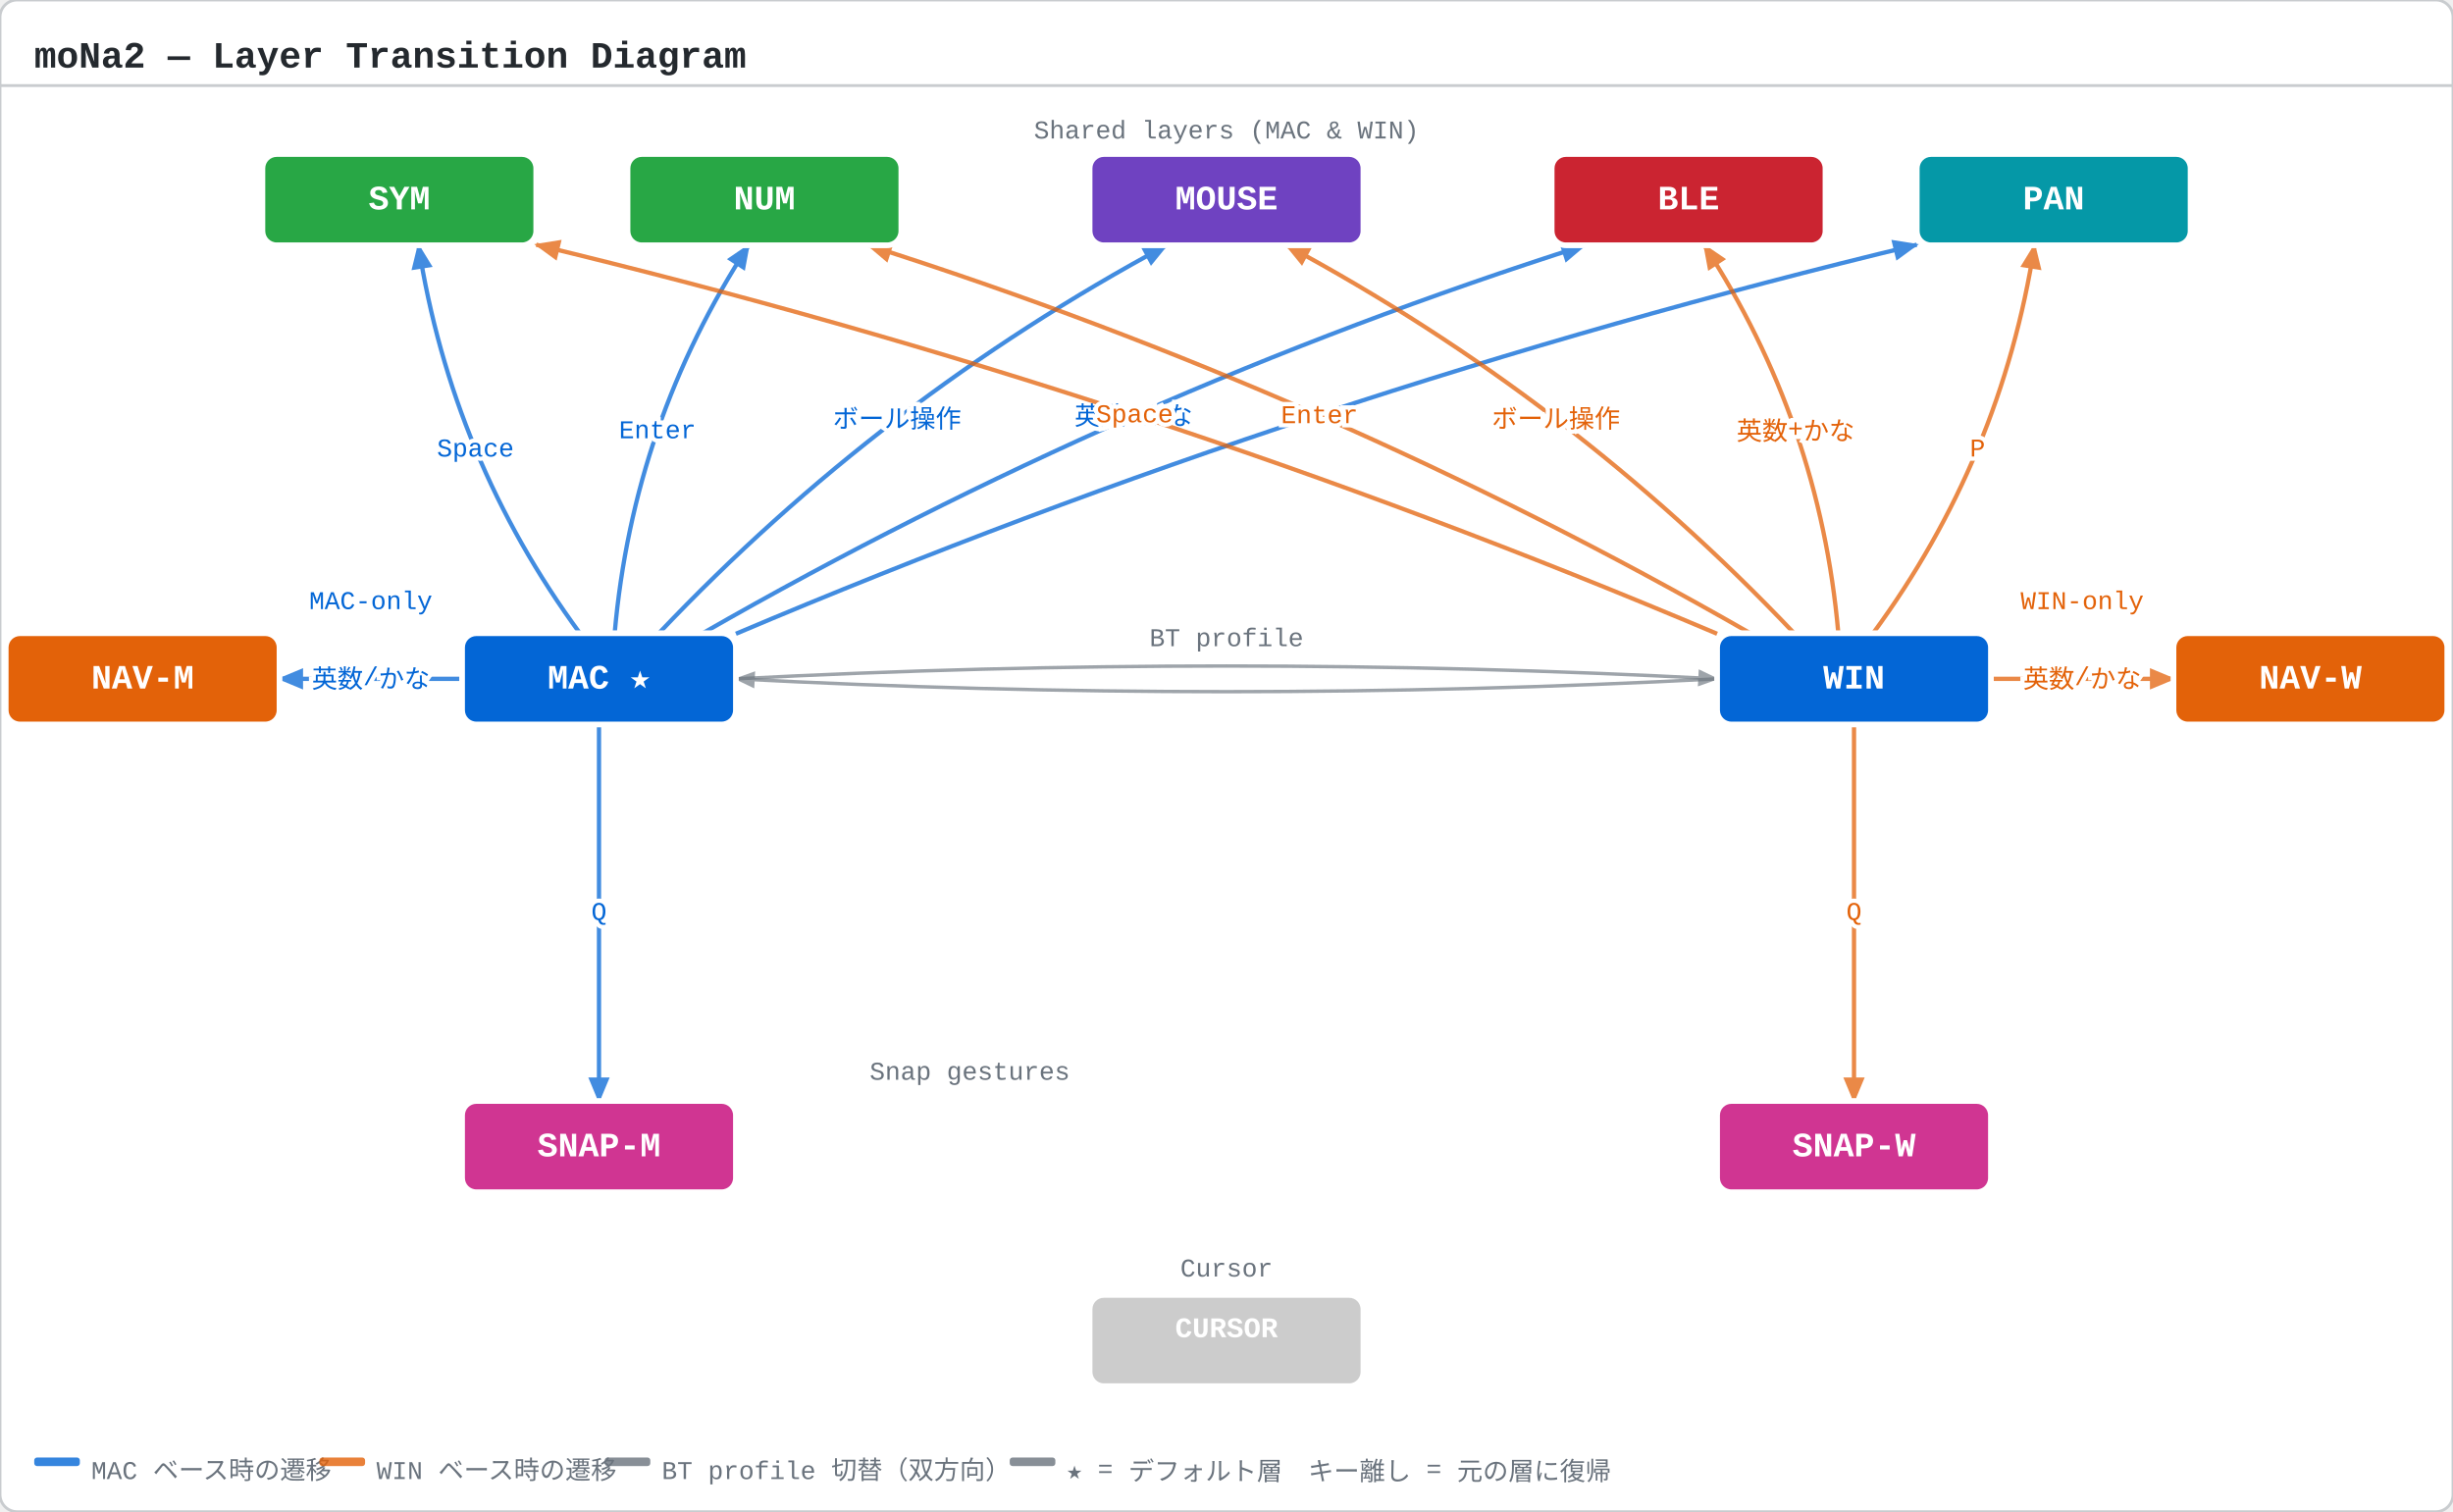
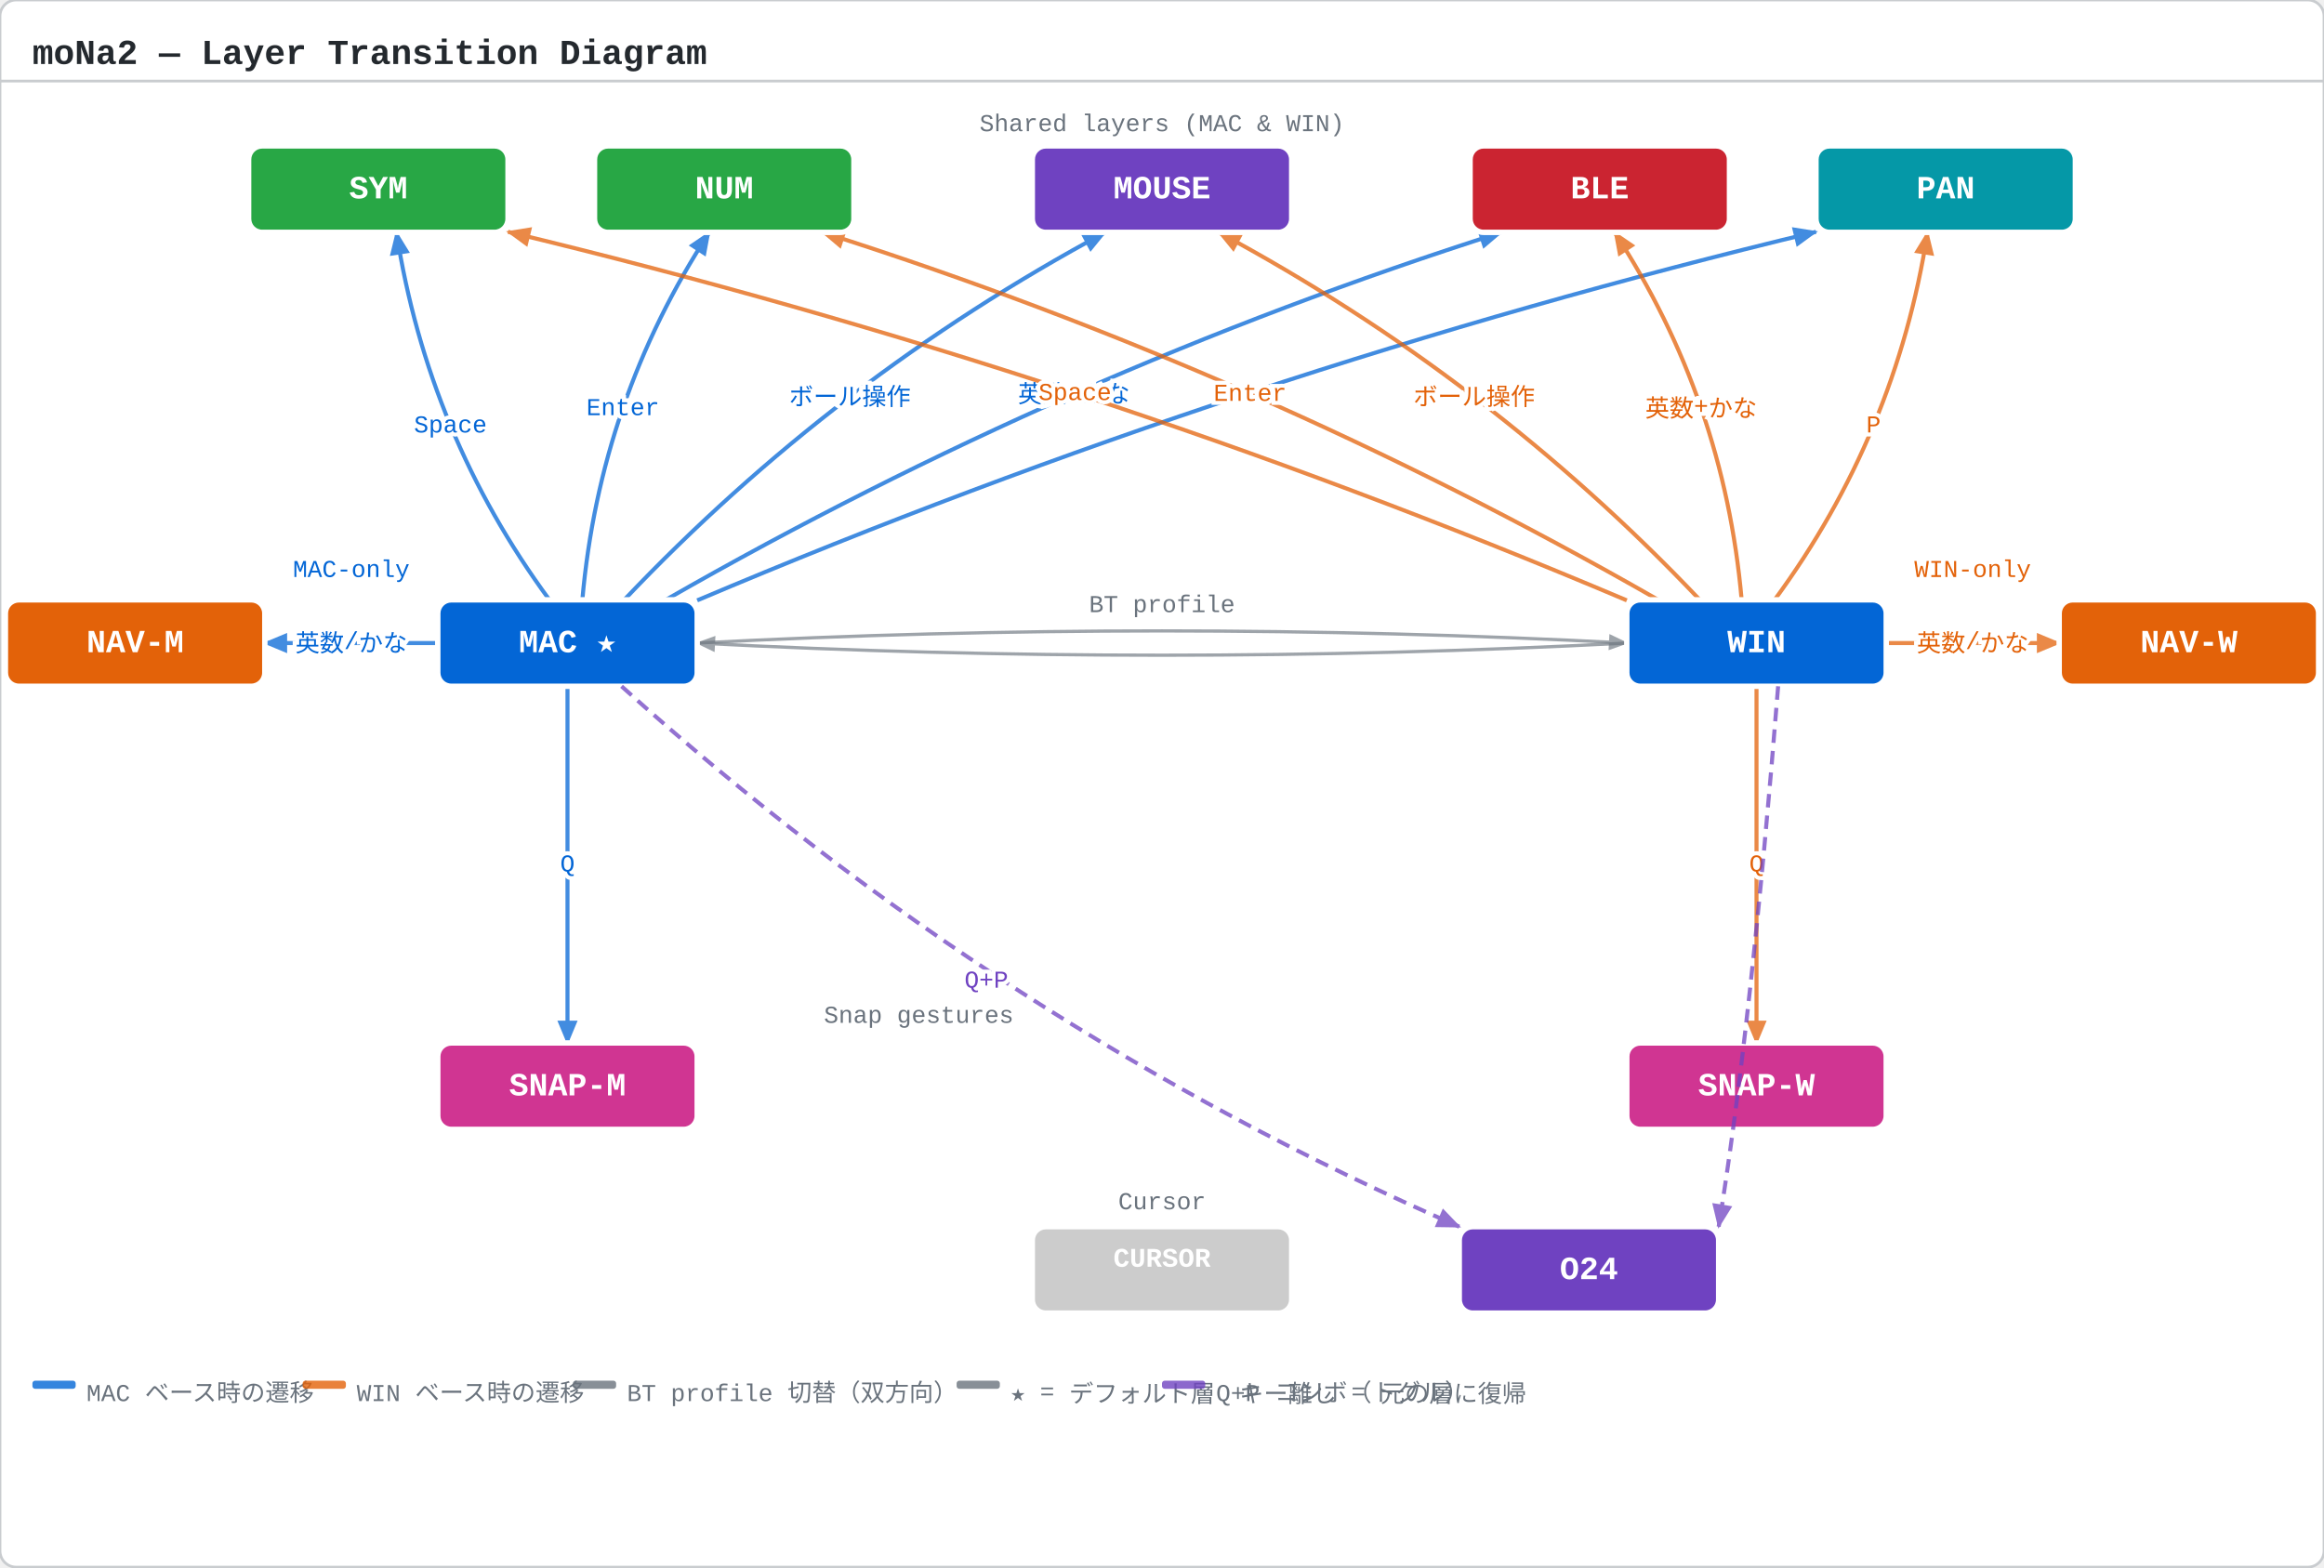
- <svg xmlns="http://www.w3.org/2000/svg" width="860" height="530" viewBox="0 0 860 530">
+ <svg xmlns="http://www.w3.org/2000/svg" width="860" height="580" viewBox="0 0 860 580">
  <defs>
    <marker id="ah-mac" markerWidth="6" markerHeight="5" refX="5.5" refY="2.5" orient="auto" markerUnits="strokeWidth">
      <path d="M0,0 L6,2.5 L0,5 Z" fill="#0366d6" />
    </marker>
    <marker id="ah-win" markerWidth="6" markerHeight="5" refX="5.5" refY="2.5" orient="auto" markerUnits="strokeWidth">
      <path d="M0,0 L6,2.5 L0,5 Z" fill="#e36209" />
    </marker>
+     <marker id="ah-o24" markerWidth="6" markerHeight="5" refX="5.5" refY="2.5" orient="auto" markerUnits="strokeWidth">
+       <path d="M0,0 L6,2.5 L0,5 Z" fill="#6f42c1" />
+     </marker>
    <marker id="ah-bt" markerWidth="6" markerHeight="5" refX="5.5" refY="2.5" orient="auto" markerUnits="strokeWidth">
      <path d="M0,0 L6,2.5 L0,5 Z" fill="#6a737d" />
    </marker>
  </defs>
-   <rect width="860" height="530" fill="#ffffff" rx="6" />
+   <rect width="860" height="580" fill="#ffffff" rx="6" />
  <text x="12.0" y="20.0" text-anchor="start" dominant-baseline="middle" font-family="SFMono-Regular,Consolas,Liberation Mono,Menlo,monospace" font-size="13" font-weight="bold" fill="#24292e">moNa2 — Layer Transition Diagram</text>
  <line x1="0" y1="30" x2="860" y2="30" stroke="#c9cccf" stroke-width="1" />
  <text x="430.0" y="46.0" text-anchor="middle" dominant-baseline="middle" font-family="SFMono-Regular,Consolas,Liberation Mono,Menlo,monospace" font-size="9" font-weight="normal" fill="#6a737d">Shared layers (MAC &amp; WIN)</text>
  <text x="130.0" y="211.0" text-anchor="middle" dominant-baseline="middle" font-family="SFMono-Regular,Consolas,Liberation Mono,Menlo,monospace" font-size="9" font-weight="normal" fill="#0366d6">MAC-only</text>
  <text x="730.0" y="211.0" text-anchor="middle" dominant-baseline="middle" font-family="SFMono-Regular,Consolas,Liberation Mono,Menlo,monospace" font-size="9" font-weight="normal" fill="#e36209">WIN-only</text>
  <text x="340.0" y="376.0" text-anchor="middle" dominant-baseline="middle" font-family="SFMono-Regular,Consolas,Liberation Mono,Menlo,monospace" font-size="9" font-weight="normal" fill="#6a737d">Snap gestures</text>
  <text x="430.0" y="445.0" text-anchor="middle" dominant-baseline="middle" font-family="SFMono-Regular,Consolas,Liberation Mono,Menlo,monospace" font-size="9" font-weight="normal" fill="#6a737d">Cursor</text>
  <path d="M 258.0,238.0 Q 430.0,229.0 602.0,238.0" fill="none" stroke="#6a737d" stroke-width="1.2" opacity="0.65" marker-end="url(#ah-bt)" />
  <path d="M 602.0,238.0 Q 430.0,247.0 258.0,238.0" fill="none" stroke="#6a737d" stroke-width="1.2" opacity="0.65" marker-end="url(#ah-bt)" />
  <text x="430.0" y="224.0" text-anchor="middle" dominant-baseline="middle" font-family="SFMono-Regular,Consolas,Liberation Mono,Menlo,monospace" font-size="9" font-weight="normal" fill="#6a737d" stroke="white" stroke-width="3" paint-order="stroke">BT profile</text>
  <path d="M 162.0,238.0 Q 130.0,238.0 98.0,238.0" fill="none" stroke="#0366d6" stroke-width="1.5" opacity="0.75" marker-end="url(#ah-mac)" />
  <text x="130.0" y="238.0" text-anchor="middle" dominant-baseline="middle" font-family="SFMono-Regular,Consolas,Liberation Mono,Menlo,monospace" font-size="9" font-weight="normal" fill="#0366d6" stroke="white" stroke-width="3" paint-order="stroke">英数/かな</text>
  <path d="M 210.0,254.0 Q 210.0,320.0 210.0,386.0" fill="none" stroke="#0366d6" stroke-width="1.5" opacity="0.75" marker-end="url(#ah-mac)" />
  <text x="210.0" y="320.0" text-anchor="middle" dominant-baseline="middle" font-family="SFMono-Regular,Consolas,Liberation Mono,Menlo,monospace" font-size="9" font-weight="normal" fill="#0366d6" stroke="white" stroke-width="3" paint-order="stroke">Q</text>
  <path d="M 203.3,222.0 Q 158.4,160.9 146.7,86.0" fill="none" stroke="#0366d6" stroke-width="1.5" opacity="0.75" marker-end="url(#ah-mac)" />
  <text x="166.7" y="157.5" text-anchor="middle" dominant-baseline="middle" font-family="SFMono-Regular,Consolas,Liberation Mono,Menlo,monospace" font-size="9" font-weight="normal" fill="#0366d6" stroke="white" stroke-width="3" paint-order="stroke">Space</text>
  <path d="M 215.5,222.0 Q 222.0,148.1 262.5,86.0" fill="none" stroke="#0366d6" stroke-width="1.5" opacity="0.75" marker-end="url(#ah-mac)" />
  <text x="230.5" y="151.1" text-anchor="middle" dominant-baseline="middle" font-family="SFMono-Regular,Consolas,Liberation Mono,Menlo,monospace" font-size="9" font-weight="normal" fill="#0366d6" stroke="white" stroke-width="3" paint-order="stroke">Enter</text>
  <path d="M 231.0,222.0 Q 309.1,139.7 409.0,86.0" fill="none" stroke="#0366d6" stroke-width="1.5" opacity="0.75" marker-end="url(#ah-mac)" />
  <text x="314.5" y="146.8" text-anchor="middle" dominant-baseline="middle" font-family="SFMono-Regular,Consolas,Liberation Mono,Menlo,monospace" font-size="9" font-weight="normal" fill="#0366d6" stroke="white" stroke-width="3" paint-order="stroke">ボール操作</text>
  <path d="M 246.4,222.0 Q 393.8,137.5 555.6,86.0" fill="none" stroke="#0366d6" stroke-width="1.5" opacity="0.75" marker-end="url(#ah-mac)" />
  <text x="397.4" y="145.8" text-anchor="middle" dominant-baseline="middle" font-family="SFMono-Regular,Consolas,Liberation Mono,Menlo,monospace" font-size="9" font-weight="normal" fill="#0366d6" stroke="white" stroke-width="3" paint-order="stroke">英数+かな</text>
  <path d="M 258.0,222.2 Q 459.4,136.9 672.0,85.8" fill="none" stroke="#0366d6" stroke-width="1.5" opacity="0.75" marker-end="url(#ah-mac)" />
  <text x="462.2" y="145.5" text-anchor="middle" dominant-baseline="middle" font-family="SFMono-Regular,Consolas,Liberation Mono,Menlo,monospace" font-size="9" font-weight="normal" fill="#0366d6" stroke="white" stroke-width="3" paint-order="stroke">P</text>
  <path d="M 225.2,254.0 Q 330.2,344.4 414.8,454.0" fill="none" stroke="#0366d6" stroke-width="1.5" opacity="0" marker-end="url(#ah-mac)" />
  <text x="325.1" y="349.2" text-anchor="middle" dominant-baseline="middle" font-family="SFMono-Regular,Consolas,Liberation Mono,Menlo,monospace" font-size="9" font-weight="normal" fill="#0366d6" stroke="white" stroke-width="3" paint-order="stroke" opacity="0">Q</text>
  <path d="M 698.0,238.0 Q 730.0,238.0 762.0,238.0" fill="none" stroke="#e36209" stroke-width="1.5" opacity="0.75" marker-end="url(#ah-win)" />
  <text x="730.0" y="238.0" text-anchor="middle" dominant-baseline="middle" font-family="SFMono-Regular,Consolas,Liberation Mono,Menlo,monospace" font-size="9" font-weight="normal" fill="#e36209" stroke="white" stroke-width="3" paint-order="stroke">英数/かな</text>
  <path d="M 650.0,254.0 Q 650.0,320.0 650.0,386.0" fill="none" stroke="#e36209" stroke-width="1.5" opacity="0.75" marker-end="url(#ah-win)" />
  <text x="650.0" y="320.0" text-anchor="middle" dominant-baseline="middle" font-family="SFMono-Regular,Consolas,Liberation Mono,Menlo,monospace" font-size="9" font-weight="normal" fill="#e36209" stroke="white" stroke-width="3" paint-order="stroke">Q</text>
  <path d="M 602.0,222.2 Q 400.6,136.9 188.0,85.8" fill="none" stroke="#e36209" stroke-width="1.5" opacity="0.75" marker-end="url(#ah-win)" />
  <text x="397.8" y="145.5" text-anchor="middle" dominant-baseline="middle" font-family="SFMono-Regular,Consolas,Liberation Mono,Menlo,monospace" font-size="9" font-weight="normal" fill="#e36209" stroke="white" stroke-width="3" paint-order="stroke">Space</text>
  <path d="M 613.6,222.0 Q 466.2,137.5 304.4,86.0" fill="none" stroke="#e36209" stroke-width="1.5" opacity="0.75" marker-end="url(#ah-win)" />
  <text x="462.6" y="145.8" text-anchor="middle" dominant-baseline="middle" font-family="SFMono-Regular,Consolas,Liberation Mono,Menlo,monospace" font-size="9" font-weight="normal" fill="#e36209" stroke="white" stroke-width="3" paint-order="stroke">Enter</text>
  <path d="M 629.0,222.0 Q 550.9,139.7 451.0,86.0" fill="none" stroke="#e36209" stroke-width="1.5" opacity="0.75" marker-end="url(#ah-win)" />
  <text x="545.5" y="146.8" text-anchor="middle" dominant-baseline="middle" font-family="SFMono-Regular,Consolas,Liberation Mono,Menlo,monospace" font-size="9" font-weight="normal" fill="#e36209" stroke="white" stroke-width="3" paint-order="stroke">ボール操作</text>
  <path d="M 644.5,222.0 Q 638.0,148.1 597.5,86.0" fill="none" stroke="#e36209" stroke-width="1.5" opacity="0.75" marker-end="url(#ah-win)" />
  <text x="629.5" y="151.1" text-anchor="middle" dominant-baseline="middle" font-family="SFMono-Regular,Consolas,Liberation Mono,Menlo,monospace" font-size="9" font-weight="normal" fill="#e36209" stroke="white" stroke-width="3" paint-order="stroke">英数+かな</text>
  <path d="M 656.7,222.0 Q 701.6,160.9 713.3,86.0" fill="none" stroke="#e36209" stroke-width="1.5" opacity="0.75" marker-end="url(#ah-win)" />
  <text x="693.3" y="157.5" text-anchor="middle" dominant-baseline="middle" font-family="SFMono-Regular,Consolas,Liberation Mono,Menlo,monospace" font-size="9" font-weight="normal" fill="#e36209" stroke="white" stroke-width="3" paint-order="stroke">P</text>
  <path d="M 634.8,254.0 Q 529.8,344.4 445.2,454.0" fill="none" stroke="#e36209" stroke-width="1.5" opacity="0" marker-end="url(#ah-win)" />
  <text x="534.9" y="349.2" text-anchor="middle" dominant-baseline="middle" font-family="SFMono-Regular,Consolas,Liberation Mono,Menlo,monospace" font-size="9" font-weight="normal" fill="#e36209" stroke="white" stroke-width="3" paint-order="stroke" opacity="0">Q</text>
  <rect x="92" y="54" width="96" height="32" rx="5" fill="#28a745" stroke="white" stroke-width="2" />
  <text x="140.0" y="70.0" text-anchor="middle" dominant-baseline="middle" font-family="SFMono-Regular,Consolas,Liberation Mono,Menlo,monospace" font-size="12" font-weight="bold" fill="white">SYM</text>
  <rect x="220" y="54" width="96" height="32" rx="5" fill="#28a745" stroke="white" stroke-width="2" />
  <text x="268.0" y="70.0" text-anchor="middle" dominant-baseline="middle" font-family="SFMono-Regular,Consolas,Liberation Mono,Menlo,monospace" font-size="12" font-weight="bold" fill="white">NUM</text>
  <rect x="382" y="54" width="96" height="32" rx="5" fill="#6f42c1" stroke="white" stroke-width="2" />
  <text x="430.0" y="70.0" text-anchor="middle" dominant-baseline="middle" font-family="SFMono-Regular,Consolas,Liberation Mono,Menlo,monospace" font-size="12" font-weight="bold" fill="white">MOUSE</text>
  <rect x="544" y="54" width="96" height="32" rx="5" fill="#cb2431" stroke="white" stroke-width="2" />
  <text x="592.0" y="70.0" text-anchor="middle" dominant-baseline="middle" font-family="SFMono-Regular,Consolas,Liberation Mono,Menlo,monospace" font-size="12" font-weight="bold" fill="white">BLE</text>
  <rect x="672" y="54" width="96" height="32" rx="5" fill="#0598a7" stroke="white" stroke-width="2" />
  <text x="720.0" y="70.0" text-anchor="middle" dominant-baseline="middle" font-family="SFMono-Regular,Consolas,Liberation Mono,Menlo,monospace" font-size="12" font-weight="bold" fill="white">PAN</text>
  <rect x="2" y="222" width="96" height="32" rx="5" fill="#e36209" stroke="white" stroke-width="2" />
  <text x="50.0" y="238.0" text-anchor="middle" dominant-baseline="middle" font-family="SFMono-Regular,Consolas,Liberation Mono,Menlo,monospace" font-size="12" font-weight="bold" fill="white">NAV-M</text>
  <rect x="162" y="222" width="96" height="32" rx="5" fill="#0366d6" stroke="white" stroke-width="2" />
  <text x="210.0" y="238.0" text-anchor="middle" dominant-baseline="middle" font-family="SFMono-Regular,Consolas,Liberation Mono,Menlo,monospace" font-size="12" font-weight="bold" fill="white">MAC ★</text>
  <rect x="602" y="222" width="96" height="32" rx="5" fill="#0366d6" stroke="white" stroke-width="2" />
  <text x="650.0" y="238.0" text-anchor="middle" dominant-baseline="middle" font-family="SFMono-Regular,Consolas,Liberation Mono,Menlo,monospace" font-size="12" font-weight="bold" fill="white">WIN</text>
  <rect x="762" y="222" width="96" height="32" rx="5" fill="#e36209" stroke="white" stroke-width="2" />
  <text x="810.0" y="238.0" text-anchor="middle" dominant-baseline="middle" font-family="SFMono-Regular,Consolas,Liberation Mono,Menlo,monospace" font-size="12" font-weight="bold" fill="white">NAV-W</text>
  <rect x="162" y="386" width="96" height="32" rx="5" fill="#d03592" stroke="white" stroke-width="2" />
  <text x="210.0" y="402.0" text-anchor="middle" dominant-baseline="middle" font-family="SFMono-Regular,Consolas,Liberation Mono,Menlo,monospace" font-size="12" font-weight="bold" fill="white">SNAP-M</text>
  <rect x="602" y="386" width="96" height="32" rx="5" fill="#d03592" stroke="white" stroke-width="2" />
  <text x="650.0" y="402.0" text-anchor="middle" dominant-baseline="middle" font-family="SFMono-Regular,Consolas,Liberation Mono,Menlo,monospace" font-size="12" font-weight="bold" fill="white">SNAP-W</text>
  <rect x="382" y="454" width="96" height="32" rx="5" fill="#cccccc" stroke="white" stroke-width="2" />
  <text x="430.0" y="466.0" text-anchor="middle" dominant-baseline="middle" font-family="SFMono-Regular,Consolas,Liberation Mono,Menlo,monospace" font-size="10" font-weight="bold" fill="white">CURSOR</text>
  <rect x="12" y="511" width="16" height="3" rx="1" fill="#0366d6" opacity="0.8" />
  <text x="32.0" y="516.0" text-anchor="start" dominant-baseline="middle" font-family="SFMono-Regular,Consolas,Liberation Mono,Menlo,monospace" font-size="9" font-weight="normal" fill="#6a737d">MAC ベース時の遷移</text>
  <rect x="112" y="511" width="16" height="3" rx="1" fill="#e36209" opacity="0.8" />
  <text x="132.0" y="516.0" text-anchor="start" dominant-baseline="middle" font-family="SFMono-Regular,Consolas,Liberation Mono,Menlo,monospace" font-size="9" font-weight="normal" fill="#6a737d">WIN ベース時の遷移</text>
  <rect x="212" y="511" width="16" height="3" rx="1" fill="#6a737d" opacity="0.8" />
  <text x="232.0" y="516.0" text-anchor="start" dominant-baseline="middle" font-family="SFMono-Regular,Consolas,Liberation Mono,Menlo,monospace" font-size="9" font-weight="normal" fill="#6a737d">BT profile 切替（双方向）</text>
  <rect x="354" y="511" width="16" height="3" rx="1" fill="#6a737d" opacity="0.8" />
  <text x="374.0" y="516.0" text-anchor="start" dominant-baseline="middle" font-family="SFMono-Regular,Consolas,Liberation Mono,Menlo,monospace" font-size="9" font-weight="normal" fill="#6a737d">★ = デフォルト層　キー離し = 元の層に復帰</text>
-   <rect width="860" height="530" fill="none" rx="6" stroke="#c9cccf" stroke-width="1" />
+   <path d="M 230.0,254.0 Q 370.0,380.0 540.0,454.0" fill="none" stroke="#6f42c1" stroke-width="1.5" opacity="0.75" stroke-dasharray="5 3" marker-end="url(#ah-o24)" />
+   <text x="365.0" y="363.0" text-anchor="middle" dominant-baseline="middle" font-family="SFMono-Regular,Consolas,Liberation Mono,Menlo,monospace" font-size="9" font-weight="normal" fill="#6f42c1" stroke="white" stroke-width="3" paint-order="stroke">Q+P</text>
+   <path d="M 658.0,254.0 Q 648.0,380.0 636.0,454.0" fill="none" stroke="#6f42c1" stroke-width="1.5" opacity="0.75" stroke-dasharray="5 3" marker-end="url(#ah-o24)" />
+   <rect x="540" y="454" width="96" height="32" rx="5" fill="#6f42c1" stroke="white" stroke-width="2" />
+   <text x="588.0" y="470.0" text-anchor="middle" dominant-baseline="middle" font-family="SFMono-Regular,Consolas,Liberation Mono,Menlo,monospace" font-size="12" font-weight="bold" fill="white">O24</text>
+   <rect x="430" y="511" width="16" height="3" rx="1" fill="#6f42c1" opacity="0.8" />
+   <text x="450.0" y="516.0" text-anchor="start" dominant-baseline="middle" font-family="SFMono-Regular,Consolas,Liberation Mono,Menlo,monospace" font-size="9" font-weight="normal" fill="#6a737d">Q+P コンボ（トグル）</text>
+   <rect width="860" height="580" fill="none" rx="6" stroke="#c9cccf" stroke-width="1" />
</svg>
